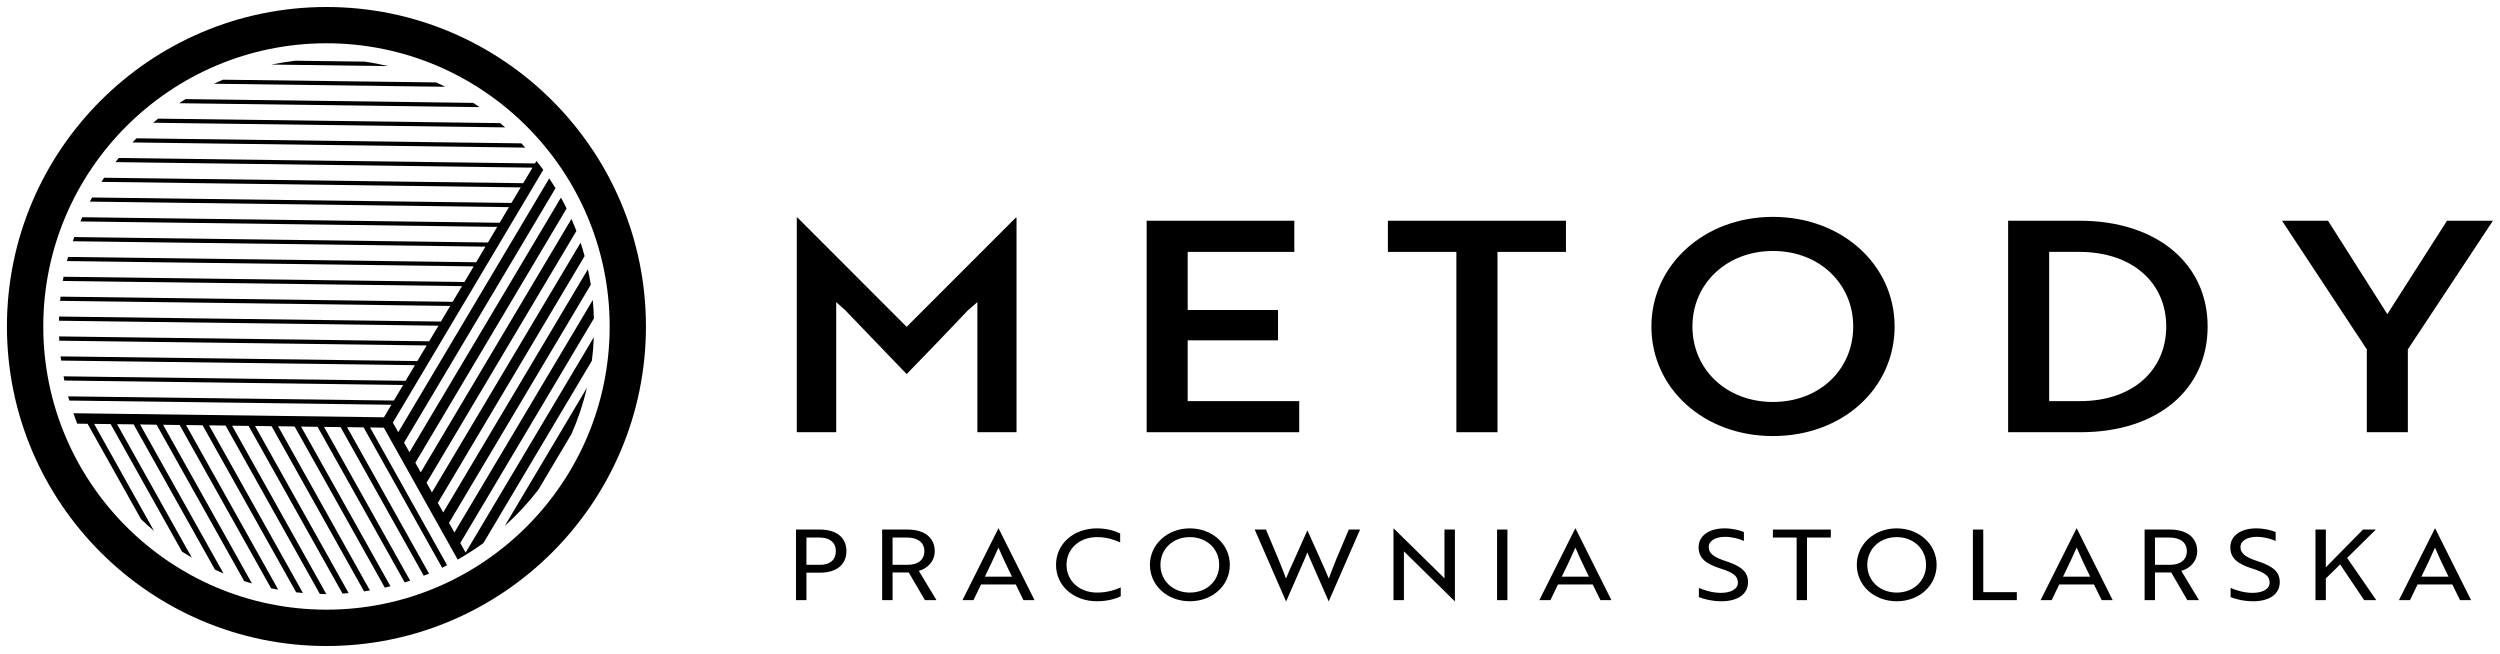
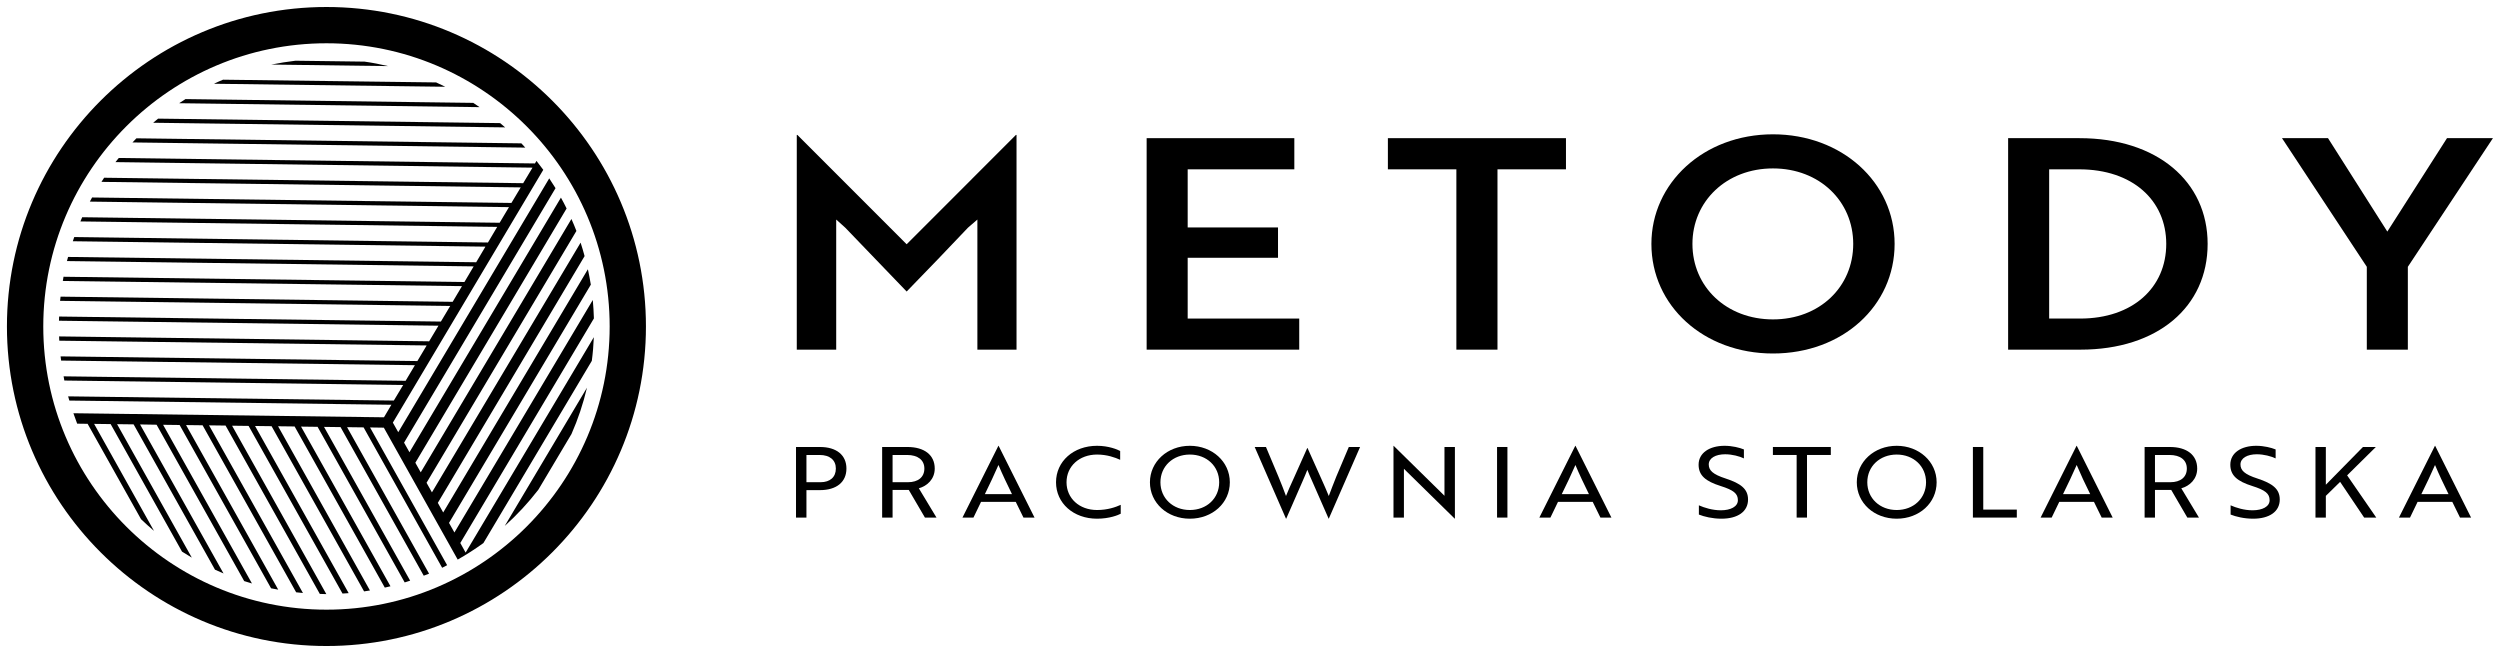
<svg xmlns="http://www.w3.org/2000/svg" viewBox="116.84 635.81 357.00 93.25" fill="currentColor">
-   <path d="M 237.55 680.12 L 236.25 678.95 L 236.25 697.53 L 230.62 697.53 L 230.62 666.87 L 230.71 666.87 L 246.31 682.48 L 261.91 666.87 L 262 666.87 L 262 697.53 L 256.41 697.53 L 256.41 678.95 L 255.06 680.12 C 252.17 683.19 249.24 686.21 246.31 689.23 Z M 237.55 680.12 " />
-   <path d="M 280.58 697.53 L 280.58 667.33 L 301.67 667.33 L 301.67 671.78 L 286.44 671.78 L 286.44 680.08 L 299.34 680.08 L 299.34 684.41 L 286.44 684.41 L 286.44 693.09 L 302.37 693.09 L 302.37 697.53 Z M 280.58 697.53 " />
-   <path d="M 330.68 671.78 L 330.68 697.53 L 324.81 697.53 L 324.81 671.78 L 315.03 671.78 L 315.03 667.33 L 340.46 667.33 L 340.46 671.78 Z M 330.68 671.78 " />
-   <path d="M 370.02 693.21 C 376.68 693.21 381.48 688.56 381.48 682.43 C 381.48 676.35 376.68 671.65 370.02 671.65 C 363.37 671.65 358.52 676.35 358.52 682.43 C 358.52 688.56 363.37 693.21 370.02 693.21 M 370.02 666.78 C 379.85 666.78 387.39 673.62 387.39 682.43 C 387.39 691.24 379.99 698.08 370.02 698.08 C 360.10 698.08 352.66 691.24 352.66 682.43 C 352.66 673.75 360.10 666.78 370.02 666.78 " />
-   <path d="M 409.46 671.78 L 409.46 693.09 L 413.89 693.09 C 421.38 693.09 426.18 688.68 426.18 682.43 C 426.18 676.22 421.38 671.78 413.75 671.78 Z M 403.60 697.53 L 403.60 667.33 L 413.79 667.33 C 424.87 667.33 432.09 673.5 432.09 682.43 C 432.09 691.41 424.97 697.53 413.93 697.53 Z M 403.60 697.53 " />
-   <path d="M 449.28 667.33 L 457.75 680.67 L 466.27 667.33 L 472.83 667.33 L 460.68 685.70 L 460.68 697.53 L 454.82 697.53 L 454.82 685.70 L 442.71 667.33 Z M 449.28 667.33 " />
-   <path d="M 232 712.57 L 232 716.46 L 234.01 716.46 C 235.38 716.46 236.20 715.73 236.20 714.51 C 236.20 713.29 235.33 712.57 233.88 712.57 Z M 232 717.59 L 232 721.51 L 230.51 721.51 L 230.51 711.43 L 233.93 711.43 C 236.29 711.43 237.71 712.58 237.71 714.51 C 237.71 716.44 236.29 717.59 233.93 717.59 Z M 232 717.59 " />
-   <path d="M 244.30 712.57 L 244.30 716.46 L 246.49 716.46 C 247.96 716.46 248.84 715.73 248.84 714.51 C 248.84 713.29 247.91 712.57 246.37 712.57 Z M 246.41 711.43 C 248.85 711.43 250.32 712.58 250.32 714.51 C 250.32 716.02 249.24 717.00 248.05 717.33 L 250.57 721.51 L 248.92 721.51 L 246.61 717.56 L 244.30 717.56 L 244.30 721.51 L 242.81 721.51 L 242.81 711.43 Z M 246.41 711.43 " />
-   <path d="M 261.35 718.16 C 260.60 716.62 260.02 715.42 259.42 714 C 258.80 715.42 258.23 716.62 257.48 718.16 Z M 259.41 711.26 L 259.44 711.26 L 264.57 721.51 L 262.99 721.51 L 261.89 719.27 L 256.93 719.27 L 255.85 721.51 L 254.28 721.51 Z M 259.41 711.26 " />
-   <path d="M 276.80 713.26 C 276.08 712.93 274.92 712.51 273.50 712.51 C 270.96 712.51 269.14 714.19 269.14 716.47 C 269.14 718.75 270.96 720.43 273.50 720.43 C 275 720.43 276.16 720.02 276.88 719.69 L 276.88 720.96 C 276.51 721.16 275.26 721.67 273.50 721.67 C 270.13 721.67 267.64 719.46 267.64 716.47 C 267.64 713.48 270.13 711.26 273.50 711.26 C 275.18 711.26 276.43 711.80 276.80 712 Z M 276.80 713.26 " />
-   <path d="M 286.75 720.43 C 289.17 720.43 290.94 718.75 290.94 716.47 C 290.94 714.19 289.17 712.51 286.75 712.51 C 284.34 712.51 282.55 714.19 282.55 716.47 C 282.55 718.75 284.34 720.43 286.75 720.43 M 286.75 711.26 C 289.94 711.26 292.46 713.52 292.46 716.47 C 292.46 719.42 289.98 721.67 286.75 721.67 C 283.53 721.67 281.05 719.42 281.05 716.47 C 281.05 713.56 283.53 711.26 286.75 711.26 " />
-   <path d="M 297.62 711.43 L 299.39 715.64 C 299.83 716.67 300.20 717.69 300.48 718.43 C 300.77 717.69 301.17 716.81 301.64 715.78 L 303.52 711.57 L 303.55 711.57 L 305.44 715.78 C 305.90 716.81 306.30 717.69 306.59 718.43 C 306.87 717.69 307.25 716.67 307.67 715.64 L 309.45 711.43 L 311.06 711.43 L 306.59 721.67 L 306.57 721.67 L 304.17 716.20 C 303.95 715.71 303.71 715.17 303.53 714.69 C 303.35 715.17 303.10 715.73 302.90 716.20 L 300.51 721.67 L 300.48 721.67 L 296.01 711.43 Z M 297.62 711.43 " />
-   <path d="M 324.58 721.67 L 317.67 714.89 L 317.32 714.54 L 317.32 721.51 L 315.83 721.51 L 315.83 711.26 L 315.85 711.26 L 322.76 718.05 L 323.11 718.40 L 323.11 711.43 L 324.60 711.43 L 324.60 721.67 Z M 324.58 721.67 " />
-   <path d="M 330.62 711.43 L 332.10 711.43 L 332.10 721.51 L 330.62 721.51 Z M 330.62 711.43 " />
-   <path d="M 343.74 718.16 C 342.98 716.62 342.41 715.42 341.81 714 C 341.19 715.42 340.62 716.62 339.86 718.16 Z M 341.79 711.26 L 341.82 711.26 L 346.95 721.51 L 345.38 721.51 L 344.28 719.27 L 339.32 719.27 L 338.24 721.51 L 336.66 721.51 Z M 341.79 711.26 " />
-   <path d="M 359.44 721.08 L 359.44 719.76 C 360.23 720.11 361.38 720.47 362.58 720.47 C 363.97 720.47 365.01 719.95 365.01 719.03 C 365.01 718.09 364.41 717.59 362.54 717.00 C 360.41 716.33 359.40 715.50 359.40 713.96 C 359.40 712.26 360.98 711.26 363.11 711.26 C 364.22 711.26 365.26 711.53 365.87 711.78 L 365.87 713.06 C 365.26 712.76 364.19 712.47 363.19 712.47 C 361.81 712.47 360.85 713.03 360.85 713.92 C 360.85 714.75 361.39 715.33 363.29 715.94 C 365.42 716.64 366.46 717.42 366.46 718.93 C 366.46 720.65 365 721.67 362.66 721.67 C 361.38 721.67 360.19 721.38 359.44 721.08 " />
-   <path d="M 374.88 712.57 L 374.88 721.51 L 373.40 721.51 L 373.40 712.57 L 370.01 712.57 L 370.01 711.43 L 378.28 711.43 L 378.28 712.57 Z M 374.88 712.57 " />
-   <path d="M 387.69 720.43 C 390.10 720.43 391.88 718.75 391.88 716.47 C 391.88 714.19 390.10 712.51 387.69 712.51 C 385.28 712.51 383.49 714.19 383.49 716.47 C 383.49 718.75 385.28 720.43 387.69 720.43 M 387.69 711.26 C 390.87 711.26 393.39 713.52 393.39 716.47 C 393.39 719.42 390.92 721.67 387.69 721.67 C 384.46 721.67 381.99 719.42 381.99 716.47 C 381.99 713.56 384.46 711.26 387.69 711.26 " />
-   <path d="M 398.57 721.51 L 398.57 711.43 L 400.05 711.43 L 400.05 720.37 L 404.84 720.37 L 404.84 721.51 Z M 398.57 721.51 " />
-   <path d="M 415.32 718.16 C 414.56 716.62 413.99 715.42 413.39 714 C 412.77 715.42 412.19 716.62 411.44 718.16 Z M 413.37 711.26 L 413.40 711.26 L 418.53 721.51 L 416.96 721.51 L 415.86 719.27 L 410.90 719.27 L 409.82 721.51 L 408.24 721.51 Z M 413.37 711.26 " />
-   <path d="M 424.57 712.57 L 424.57 716.46 L 426.76 716.46 C 428.23 716.46 429.12 715.73 429.12 714.51 C 429.12 713.29 428.19 712.57 426.64 712.57 Z M 426.69 711.43 C 429.13 711.43 430.60 712.58 430.60 714.51 C 430.60 716.02 429.52 717.00 428.33 717.33 L 430.85 721.51 L 429.19 721.51 L 426.89 717.56 L 424.57 717.56 L 424.57 721.51 L 423.09 721.51 L 423.09 711.43 Z M 426.69 711.43 " />
-   <path d="M 435.37 721.08 L 435.37 719.76 C 436.16 720.11 437.30 720.47 438.51 720.47 C 439.90 720.47 440.94 719.95 440.94 719.03 C 440.94 718.09 440.33 717.59 438.46 717.00 C 436.33 716.33 435.33 715.50 435.33 713.96 C 435.33 712.26 436.90 711.26 439.03 711.26 C 440.15 711.26 441.18 711.53 441.80 711.78 L 441.80 713.06 C 441.18 712.76 440.12 712.47 439.11 712.47 C 437.74 712.47 436.78 713.03 436.78 713.92 C 436.78 714.75 437.32 715.33 439.22 715.94 C 441.35 716.64 442.39 717.42 442.39 718.93 C 442.39 720.65 440.92 721.67 438.59 721.67 C 437.30 721.67 436.12 721.38 435.37 721.08 " />
-   <path d="M 448.97 716.82 L 454.27 711.43 L 456.11 711.43 L 452.01 715.48 L 456.17 721.51 L 454.44 721.51 L 451.01 716.41 L 448.97 718.41 L 448.97 721.51 L 447.49 721.51 L 447.49 711.43 L 448.97 711.43 Z M 448.97 716.82 " />
-   <path d="M 466.49 718.16 C 465.73 716.62 465.16 715.42 464.56 714 C 463.94 715.42 463.37 716.62 462.61 718.16 Z M 464.55 711.26 L 464.58 711.26 L 469.71 721.51 L 468.13 721.51 L 467.03 719.27 L 462.07 719.27 L 460.99 721.51 L 459.41 721.51 Z M 464.55 711.26 " />
+   <g transform="translate(0 -11.79)">
+     <path d="M 237.55 680.12 L 236.25 678.95 L 236.25 697.53 L 230.62 697.53 L 230.62 666.87 L 230.71 666.87 L 246.31 682.48 L 261.91 666.87 L 262 666.87 L 262 697.53 L 256.41 697.53 L 256.41 678.95 L 255.06 680.12 C 252.17 683.19 249.24 686.21 246.31 689.23 Z M 237.55 680.12 " />
+     <path d="M 280.58 697.53 L 280.58 667.33 L 301.67 667.33 L 301.67 671.78 L 286.44 671.78 L 286.44 680.08 L 299.34 680.08 L 299.34 684.41 L 286.44 684.41 L 286.44 693.09 L 302.37 693.09 L 302.37 697.53 Z M 280.58 697.53 " />
+     <path d="M 330.68 671.78 L 330.68 697.53 L 324.81 697.53 L 324.81 671.78 L 315.03 671.78 L 315.03 667.33 L 340.46 667.33 L 340.46 671.78 Z M 330.68 671.78 " />
+     <path d="M 370.02 693.21 C 376.68 693.21 381.48 688.56 381.48 682.43 C 381.48 676.35 376.68 671.65 370.02 671.65 C 363.37 671.65 358.52 676.35 358.52 682.43 C 358.52 688.56 363.37 693.21 370.02 693.21 M 370.02 666.78 C 379.85 666.78 387.39 673.62 387.39 682.43 C 387.39 691.24 379.99 698.08 370.02 698.08 C 360.10 698.08 352.66 691.24 352.66 682.43 C 352.66 673.75 360.10 666.78 370.02 666.78 " />
+     <path d="M 409.46 671.78 L 409.46 693.09 L 413.89 693.09 C 421.38 693.09 426.18 688.68 426.18 682.43 C 426.18 676.22 421.38 671.78 413.75 671.78 Z M 403.60 697.53 L 403.60 667.33 L 413.79 667.33 C 424.87 667.33 432.09 673.5 432.09 682.43 C 432.09 691.41 424.97 697.53 413.93 697.53 Z M 403.60 697.53 " />
+     <path d="M 449.28 667.33 L 457.75 680.67 L 466.27 667.33 L 472.83 667.33 L 460.68 685.70 L 460.68 697.53 L 454.82 697.53 L 454.82 685.70 L 442.71 667.33 Z M 449.28 667.33 " />
+     <path d="M 232 712.57 L 232 716.46 L 234.01 716.46 C 235.38 716.46 236.20 715.73 236.20 714.51 C 236.20 713.29 235.33 712.57 233.88 712.57 Z M 232 717.59 L 232 721.51 L 230.51 721.51 L 230.51 711.43 L 233.93 711.43 C 236.29 711.43 237.71 712.58 237.71 714.51 C 237.71 716.44 236.29 717.59 233.93 717.59 Z M 232 717.59 " />
+     <path d="M 244.30 712.57 L 244.30 716.46 L 246.49 716.46 C 247.96 716.46 248.84 715.73 248.84 714.51 C 248.84 713.29 247.91 712.57 246.37 712.57 Z M 246.41 711.43 C 248.85 711.43 250.32 712.58 250.32 714.51 C 250.32 716.02 249.24 717.00 248.05 717.33 L 250.57 721.51 L 248.92 721.51 L 246.61 717.56 L 244.30 717.56 L 244.30 721.51 L 242.81 721.51 L 242.81 711.43 Z M 246.41 711.43 " />
+     <path d="M 261.35 718.16 C 260.60 716.62 260.02 715.42 259.42 714 C 258.80 715.42 258.23 716.62 257.48 718.16 Z M 259.41 711.26 L 259.44 711.26 L 264.57 721.51 L 262.99 721.51 L 261.89 719.27 L 256.93 719.27 L 255.85 721.51 L 254.28 721.51 Z M 259.41 711.26 " />
+     <path d="M 276.80 713.26 C 276.08 712.93 274.92 712.51 273.50 712.51 C 270.96 712.51 269.14 714.19 269.14 716.47 C 269.14 718.75 270.96 720.43 273.50 720.43 C 275 720.43 276.16 720.02 276.88 719.69 L 276.88 720.96 C 276.51 721.16 275.26 721.67 273.50 721.67 C 270.13 721.67 267.64 719.46 267.64 716.47 C 267.64 713.48 270.13 711.26 273.50 711.26 C 275.18 711.26 276.43 711.80 276.80 712 Z M 276.80 713.26 " />
+     <path d="M 286.75 720.43 C 289.17 720.43 290.94 718.75 290.94 716.47 C 290.94 714.19 289.17 712.51 286.75 712.51 C 284.34 712.51 282.55 714.19 282.55 716.47 C 282.55 718.75 284.34 720.43 286.75 720.43 M 286.75 711.26 C 289.94 711.26 292.46 713.52 292.46 716.47 C 292.46 719.42 289.98 721.67 286.75 721.67 C 283.53 721.67 281.05 719.42 281.05 716.47 C 281.05 713.56 283.53 711.26 286.75 711.26 " />
+     <path d="M 297.62 711.43 L 299.39 715.64 C 299.83 716.67 300.20 717.69 300.48 718.43 C 300.77 717.69 301.17 716.81 301.64 715.78 L 303.52 711.57 L 303.55 711.57 L 305.44 715.78 C 305.90 716.81 306.30 717.69 306.59 718.43 C 306.87 717.69 307.25 716.67 307.67 715.64 L 309.45 711.43 L 311.06 711.43 L 306.59 721.67 L 306.57 721.67 L 304.17 716.20 C 303.95 715.71 303.71 715.17 303.53 714.69 C 303.35 715.17 303.10 715.73 302.90 716.20 L 300.51 721.67 L 300.48 721.67 L 296.01 711.43 Z M 297.62 711.43 " />
+     <path d="M 324.58 721.67 L 317.67 714.89 L 317.32 714.54 L 317.32 721.51 L 315.83 721.51 L 315.83 711.26 L 315.85 711.26 L 322.76 718.05 L 323.11 718.40 L 323.11 711.43 L 324.60 711.43 L 324.60 721.67 Z M 324.58 721.67 " />
+     <path d="M 330.62 711.43 L 332.10 711.43 L 332.10 721.51 L 330.62 721.51 Z M 330.62 711.43 " />
+     <path d="M 343.74 718.16 C 342.98 716.62 342.41 715.42 341.81 714 C 341.19 715.42 340.62 716.62 339.86 718.16 Z M 341.79 711.26 L 341.82 711.26 L 346.95 721.51 L 345.38 721.51 L 344.28 719.27 L 339.32 719.27 L 338.24 721.51 L 336.66 721.51 Z M 341.79 711.26 " />
+     <path d="M 359.44 721.08 L 359.44 719.76 C 360.23 720.11 361.38 720.47 362.58 720.47 C 363.97 720.47 365.01 719.95 365.01 719.03 C 365.01 718.09 364.41 717.59 362.54 717.00 C 360.41 716.33 359.40 715.50 359.40 713.96 C 359.40 712.26 360.98 711.26 363.11 711.26 C 364.22 711.26 365.26 711.53 365.87 711.78 L 365.87 713.06 C 365.26 712.76 364.19 712.47 363.19 712.47 C 361.81 712.47 360.85 713.03 360.85 713.92 C 360.85 714.75 361.39 715.33 363.29 715.94 C 365.42 716.64 366.46 717.42 366.46 718.93 C 366.46 720.65 365 721.67 362.66 721.67 C 361.38 721.67 360.19 721.38 359.44 721.08 " />
+     <path d="M 374.88 712.57 L 374.88 721.51 L 373.40 721.51 L 373.40 712.57 L 370.01 712.57 L 370.01 711.43 L 378.28 711.43 L 378.28 712.57 Z M 374.88 712.57 " />
+     <path d="M 387.69 720.43 C 390.10 720.43 391.88 718.75 391.88 716.47 C 391.88 714.19 390.10 712.51 387.69 712.51 C 385.28 712.51 383.49 714.19 383.49 716.47 C 383.49 718.75 385.28 720.43 387.69 720.43 M 387.69 711.26 C 390.87 711.26 393.39 713.52 393.39 716.47 C 393.39 719.42 390.92 721.67 387.69 721.67 C 384.46 721.67 381.99 719.42 381.99 716.47 C 381.99 713.56 384.46 711.26 387.69 711.26 " />
+     <path d="M 398.57 721.51 L 398.57 711.43 L 400.05 711.43 L 400.05 720.37 L 404.84 720.37 L 404.84 721.51 Z M 398.57 721.51 " />
+     <path d="M 415.32 718.16 C 414.56 716.62 413.99 715.42 413.39 714 C 412.77 715.42 412.19 716.62 411.44 718.16 Z M 413.37 711.26 L 413.40 711.26 L 418.53 721.51 L 416.96 721.51 L 415.86 719.27 L 410.90 719.27 L 409.82 721.51 L 408.24 721.51 Z M 413.37 711.26 " />
+     <path d="M 424.57 712.57 L 424.57 716.46 L 426.76 716.46 C 428.23 716.46 429.12 715.73 429.12 714.51 C 429.12 713.29 428.19 712.57 426.64 712.57 Z M 426.69 711.43 C 429.13 711.43 430.60 712.58 430.60 714.51 C 430.60 716.02 429.52 717.00 428.33 717.33 L 430.85 721.51 L 429.19 721.51 L 426.89 717.56 L 424.57 717.56 L 424.57 721.51 L 423.09 721.51 L 423.09 711.43 Z M 426.69 711.43 " />
+     <path d="M 435.37 721.08 L 435.37 719.76 C 436.16 720.11 437.30 720.47 438.51 720.47 C 439.90 720.47 440.94 719.95 440.94 719.03 C 440.94 718.09 440.33 717.59 438.46 717.00 C 436.33 716.33 435.33 715.50 435.33 713.96 C 435.33 712.26 436.90 711.26 439.03 711.26 C 440.15 711.26 441.18 711.53 441.80 711.78 L 441.80 713.06 C 441.18 712.76 440.12 712.47 439.11 712.47 C 437.74 712.47 436.78 713.03 436.78 713.92 C 436.78 714.75 437.32 715.33 439.22 715.94 C 441.35 716.64 442.39 717.42 442.39 718.93 C 442.39 720.65 440.92 721.67 438.59 721.67 C 437.30 721.67 436.12 721.38 435.37 721.08 " />
+     <path d="M 448.97 716.82 L 454.27 711.43 L 456.11 711.43 L 452.01 715.48 L 456.17 721.51 L 454.44 721.51 L 451.01 716.41 L 448.97 718.41 L 448.97 721.51 L 447.49 721.51 L 447.49 711.43 L 448.97 711.43 Z M 448.97 716.82 " />
+     <path d="M 466.49 718.16 C 465.73 716.62 465.16 715.42 464.56 714 C 463.94 715.42 463.37 716.62 462.61 718.16 Z M 464.55 711.26 L 464.58 711.26 L 469.71 721.51 L 468.13 721.51 L 467.03 719.27 L 462.07 719.27 L 460.99 721.51 L 459.41 721.51 Z M 464.55 711.26 " />
+   </g>
  <path d="M 185.32 651.11 C 185.02 650.91 184.73 650.70 184.42 650.50 L 143.33 649.96 C 143.03 650.16 142.73 650.35 142.42 650.55 Z M 185.32 651.11 " />
  <path d="M 188.97 654.00 C 188.74 653.80 188.50 653.60 188.26 653.39 L 139.42 652.75 C 139.18 652.95 138.94 653.15 138.71 653.34 Z M 188.97 654.00 " />
  <path d="M 180.43 648.20 C 180.00 647.99 179.57 647.78 179.12 647.58 L 148.69 647.19 C 148.25 647.37 147.82 647.57 147.39 647.77 Z M 180.43 648.20 " />
  <path d="M 172.27 645.25 C 171.16 644.99 170.04 644.77 168.90 644.61 L 159.04 644.48 C 157.87 644.62 156.73 644.80 155.59 645.03 Z M 172.27 645.25 " />
  <path d="M 182.20 715.72 C 183.47 715.00 184.69 714.21 185.87 713.36 L 201.35 687.34 C 201.5 686.23 201.59 685.10 201.64 683.96 L 183.33 714.72 L 182.57 713.35 L 201.65 681.28 C 201.62 680.39 201.57 679.51 201.49 678.65 L 181.73 711.85 L 180.96 710.48 L 201.21 676.46 C 201.09 675.72 200.95 674.99 200.79 674.26 L 180.13 708.99 L 179.36 707.62 L 200.32 672.38 C 200.15 671.73 199.95 671.09 199.75 670.46 L 178.52 706.12 L 177.75 704.75 L 199.15 668.79 C 198.93 668.21 198.69 667.64 198.44 667.08 L 176.92 703.26 L 176.15 701.89 L 197.75 665.58 C 197.49 665.06 197.23 664.54 196.94 664.03 L 175.31 700.39 L 174.54 699.02 L 196.17 662.68 C 195.88 662.21 195.58 661.75 195.27 661.28 L 173.71 697.53 L 172.94 696.16 L 194.42 660.06 C 194.10 659.63 193.78 659.21 193.45 658.79 L 193.23 659.15 L 133.80 658.37 C 133.64 658.57 133.49 658.76 133.33 658.96 L 192.88 659.75 L 191.55 661.97 L 131.71 661.19 C 131.58 661.38 131.46 661.58 131.33 661.78 L 191.20 662.57 L 189.87 664.79 L 129.99 664.01 C 129.88 664.21 129.78 664.41 129.67 664.60 L 189.52 665.39 L 188.19 667.62 L 128.58 666.83 C 128.5 667.03 128.40 667.23 128.32 667.43 L 187.84 668.21 L 186.52 670.44 L 127.44 669.66 C 127.37 669.86 127.31 670.06 127.24 670.26 L 186.16 671.03 L 184.84 673.26 L 126.56 672.5 C 126.51 672.69 126.45 672.89 126.40 673.09 L 184.48 673.85 L 183.16 676.08 L 125.91 675.33 C 125.88 675.53 125.84 675.73 125.81 675.93 L 182.81 676.67 L 181.48 678.91 L 125.49 678.17 C 125.46 678.37 125.44 678.57 125.42 678.77 L 181.13 679.50 L 179.80 681.73 L 125.28 681.01 C 125.27 681.21 125.27 681.41 125.26 681.61 L 179.45 682.32 L 178.12 684.55 L 125.28 683.85 C 125.29 684.05 125.29 684.26 125.30 684.46 L 177.77 685.14 L 176.44 687.37 L 125.49 686.70 C 125.51 686.90 125.54 687.10 125.57 687.30 L 176.09 687.96 L 174.76 690.19 L 125.92 689.55 C 125.96 689.75 125.99 689.96 126.03 690.15 L 174.41 690.79 L 173.08 693.01 L 126.57 692.41 C 126.63 692.61 126.69 692.81 126.74 693.01 L 172.73 693.61 L 171.67 695.40 L 127.32 694.82 C 127.49 695.32 127.67 695.82 127.86 696.31 L 129.35 696.33 L 136.98 709.95 C 137.58 710.53 138.20 711.08 138.83 711.62 L 130.28 696.34 L 132.64 696.37 L 142.83 714.58 C 143.29 714.87 143.76 715.16 144.23 715.44 L 133.56 696.38 L 135.92 696.41 L 147.54 717.16 C 147.94 717.35 148.35 717.53 148.76 717.70 L 136.84 696.42 L 139.20 696.46 L 151.71 718.79 C 152.08 718.91 152.45 719.02 152.82 719.13 L 140.13 696.47 L 142.49 696.50 L 155.55 719.82 C 155.89 719.89 156.23 719.95 156.57 720.01 L 143.41 696.51 L 145.77 696.54 L 159.13 720.39 C 159.45 720.43 159.77 720.46 160.10 720.49 L 146.69 696.55 L 149.05 696.58 L 162.51 720.62 C 162.83 720.63 163.13 720.65 163.44 720.65 L 149.98 696.60 L 152.34 696.63 L 165.75 720.57 C 166.04 720.55 166.33 720.53 166.63 720.51 L 153.26 696.64 L 155.62 696.67 L 168.83 720.26 C 169.12 720.22 169.40 720.18 169.67 720.13 L 156.55 696.68 L 158.91 696.71 L 171.79 719.72 C 172.06 719.66 172.33 719.60 172.60 719.53 L 159.83 696.73 L 162.19 696.76 L 174.63 718.98 C 174.89 718.90 175.15 718.81 175.41 718.73 L 163.11 696.77 L 165.47 696.80 L 177.35 718.02 C 177.61 717.92 177.86 717.83 178.11 717.73 L 166.40 696.81 L 168.76 696.84 L 179.98 716.89 C 180.22 716.77 180.46 716.64 180.69 716.52 L 169.68 696.85 L 171.65 696.88 Z M 182.20 715.72 " />
  <path d="M 191.85 656.89 C 191.67 656.68 191.48 656.48 191.29 656.28 L 136.32 655.56 C 136.13 655.75 135.94 655.95 135.76 656.15 Z M 191.85 656.89 " />
  <path d="M 163.46 722.87 C 141.16 722.87 123.02 704.73 123.02 682.43 C 123.02 660.13 141.16 641.99 163.46 641.99 C 185.76 641.99 203.90 660.13 203.90 682.43 C 203.90 704.73 185.76 722.87 163.46 722.87 M 163.46 636.81 C 138.30 636.81 117.83 657.27 117.83 682.43 C 117.83 707.59 138.30 728.06 163.46 728.06 C 188.62 728.06 209.08 707.59 209.08 682.43 C 209.08 657.27 188.62 636.81 163.46 636.81 " />
  <path d="M 198.45 697.78 C 199.38 695.67 200.12 693.46 200.66 691.17 L 188.92 710.91 C 190.67 709.34 192.27 707.61 193.71 705.75 Z M 198.45 697.78 " />
</svg>
